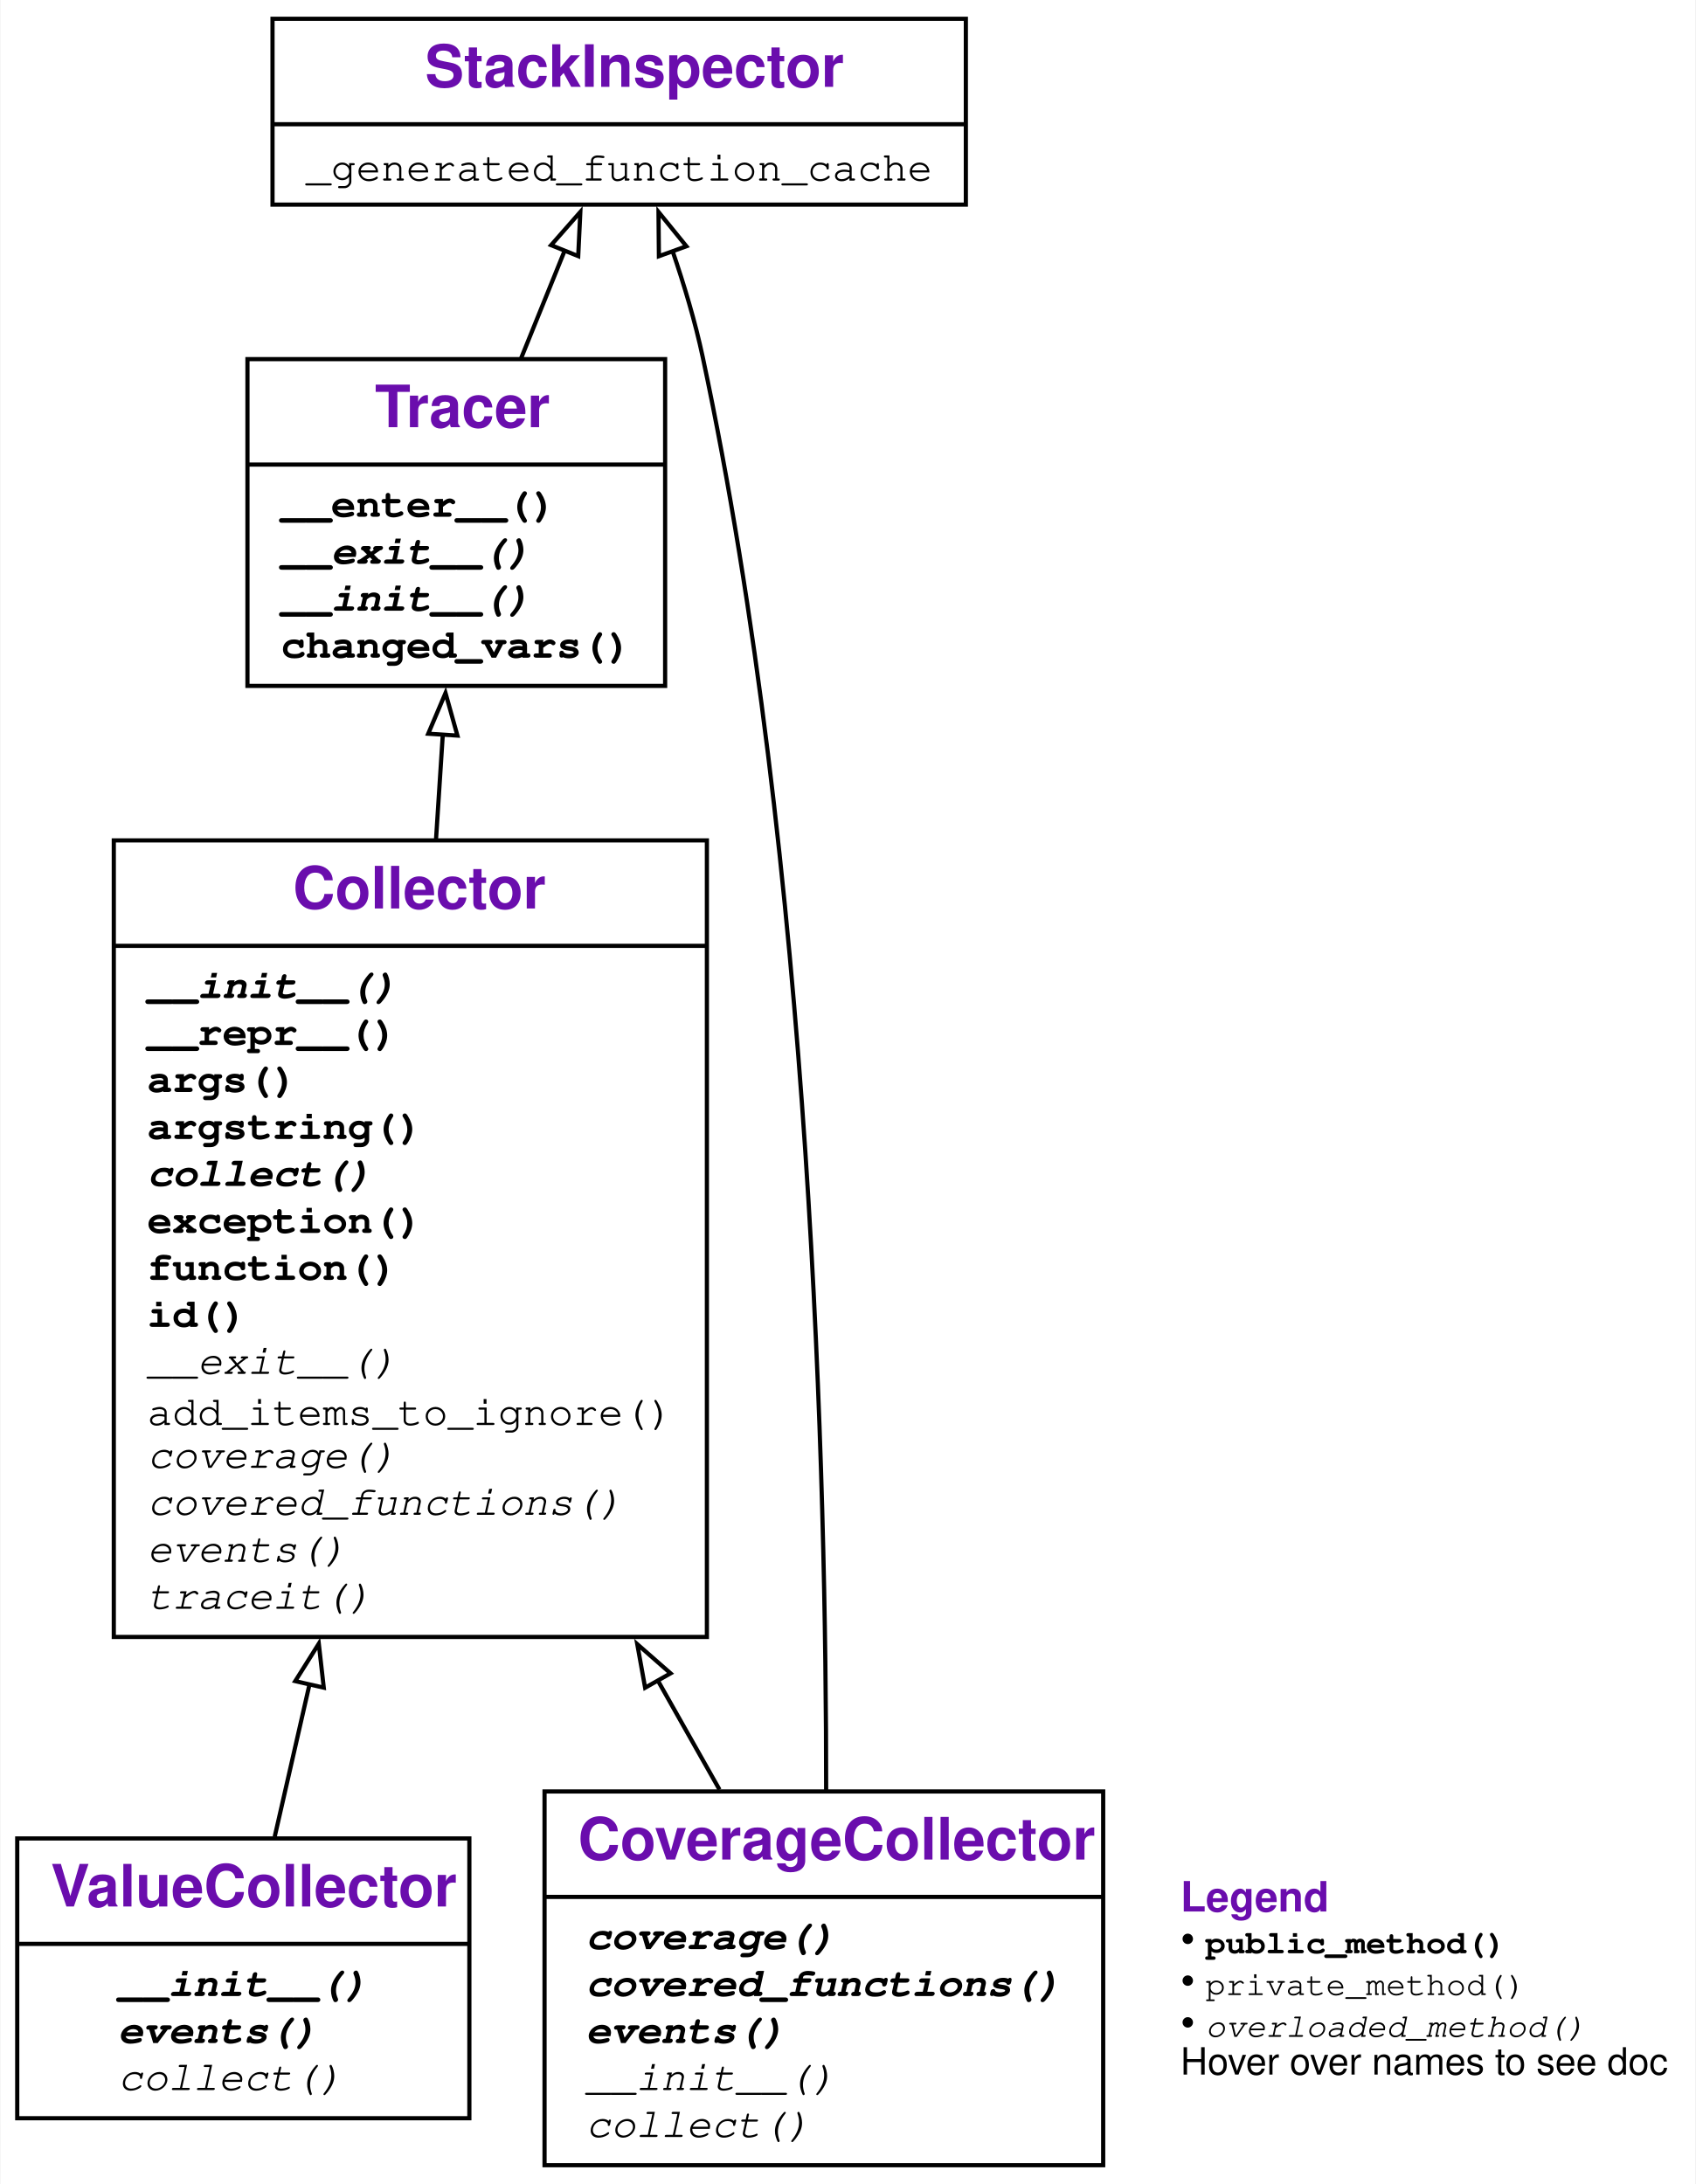
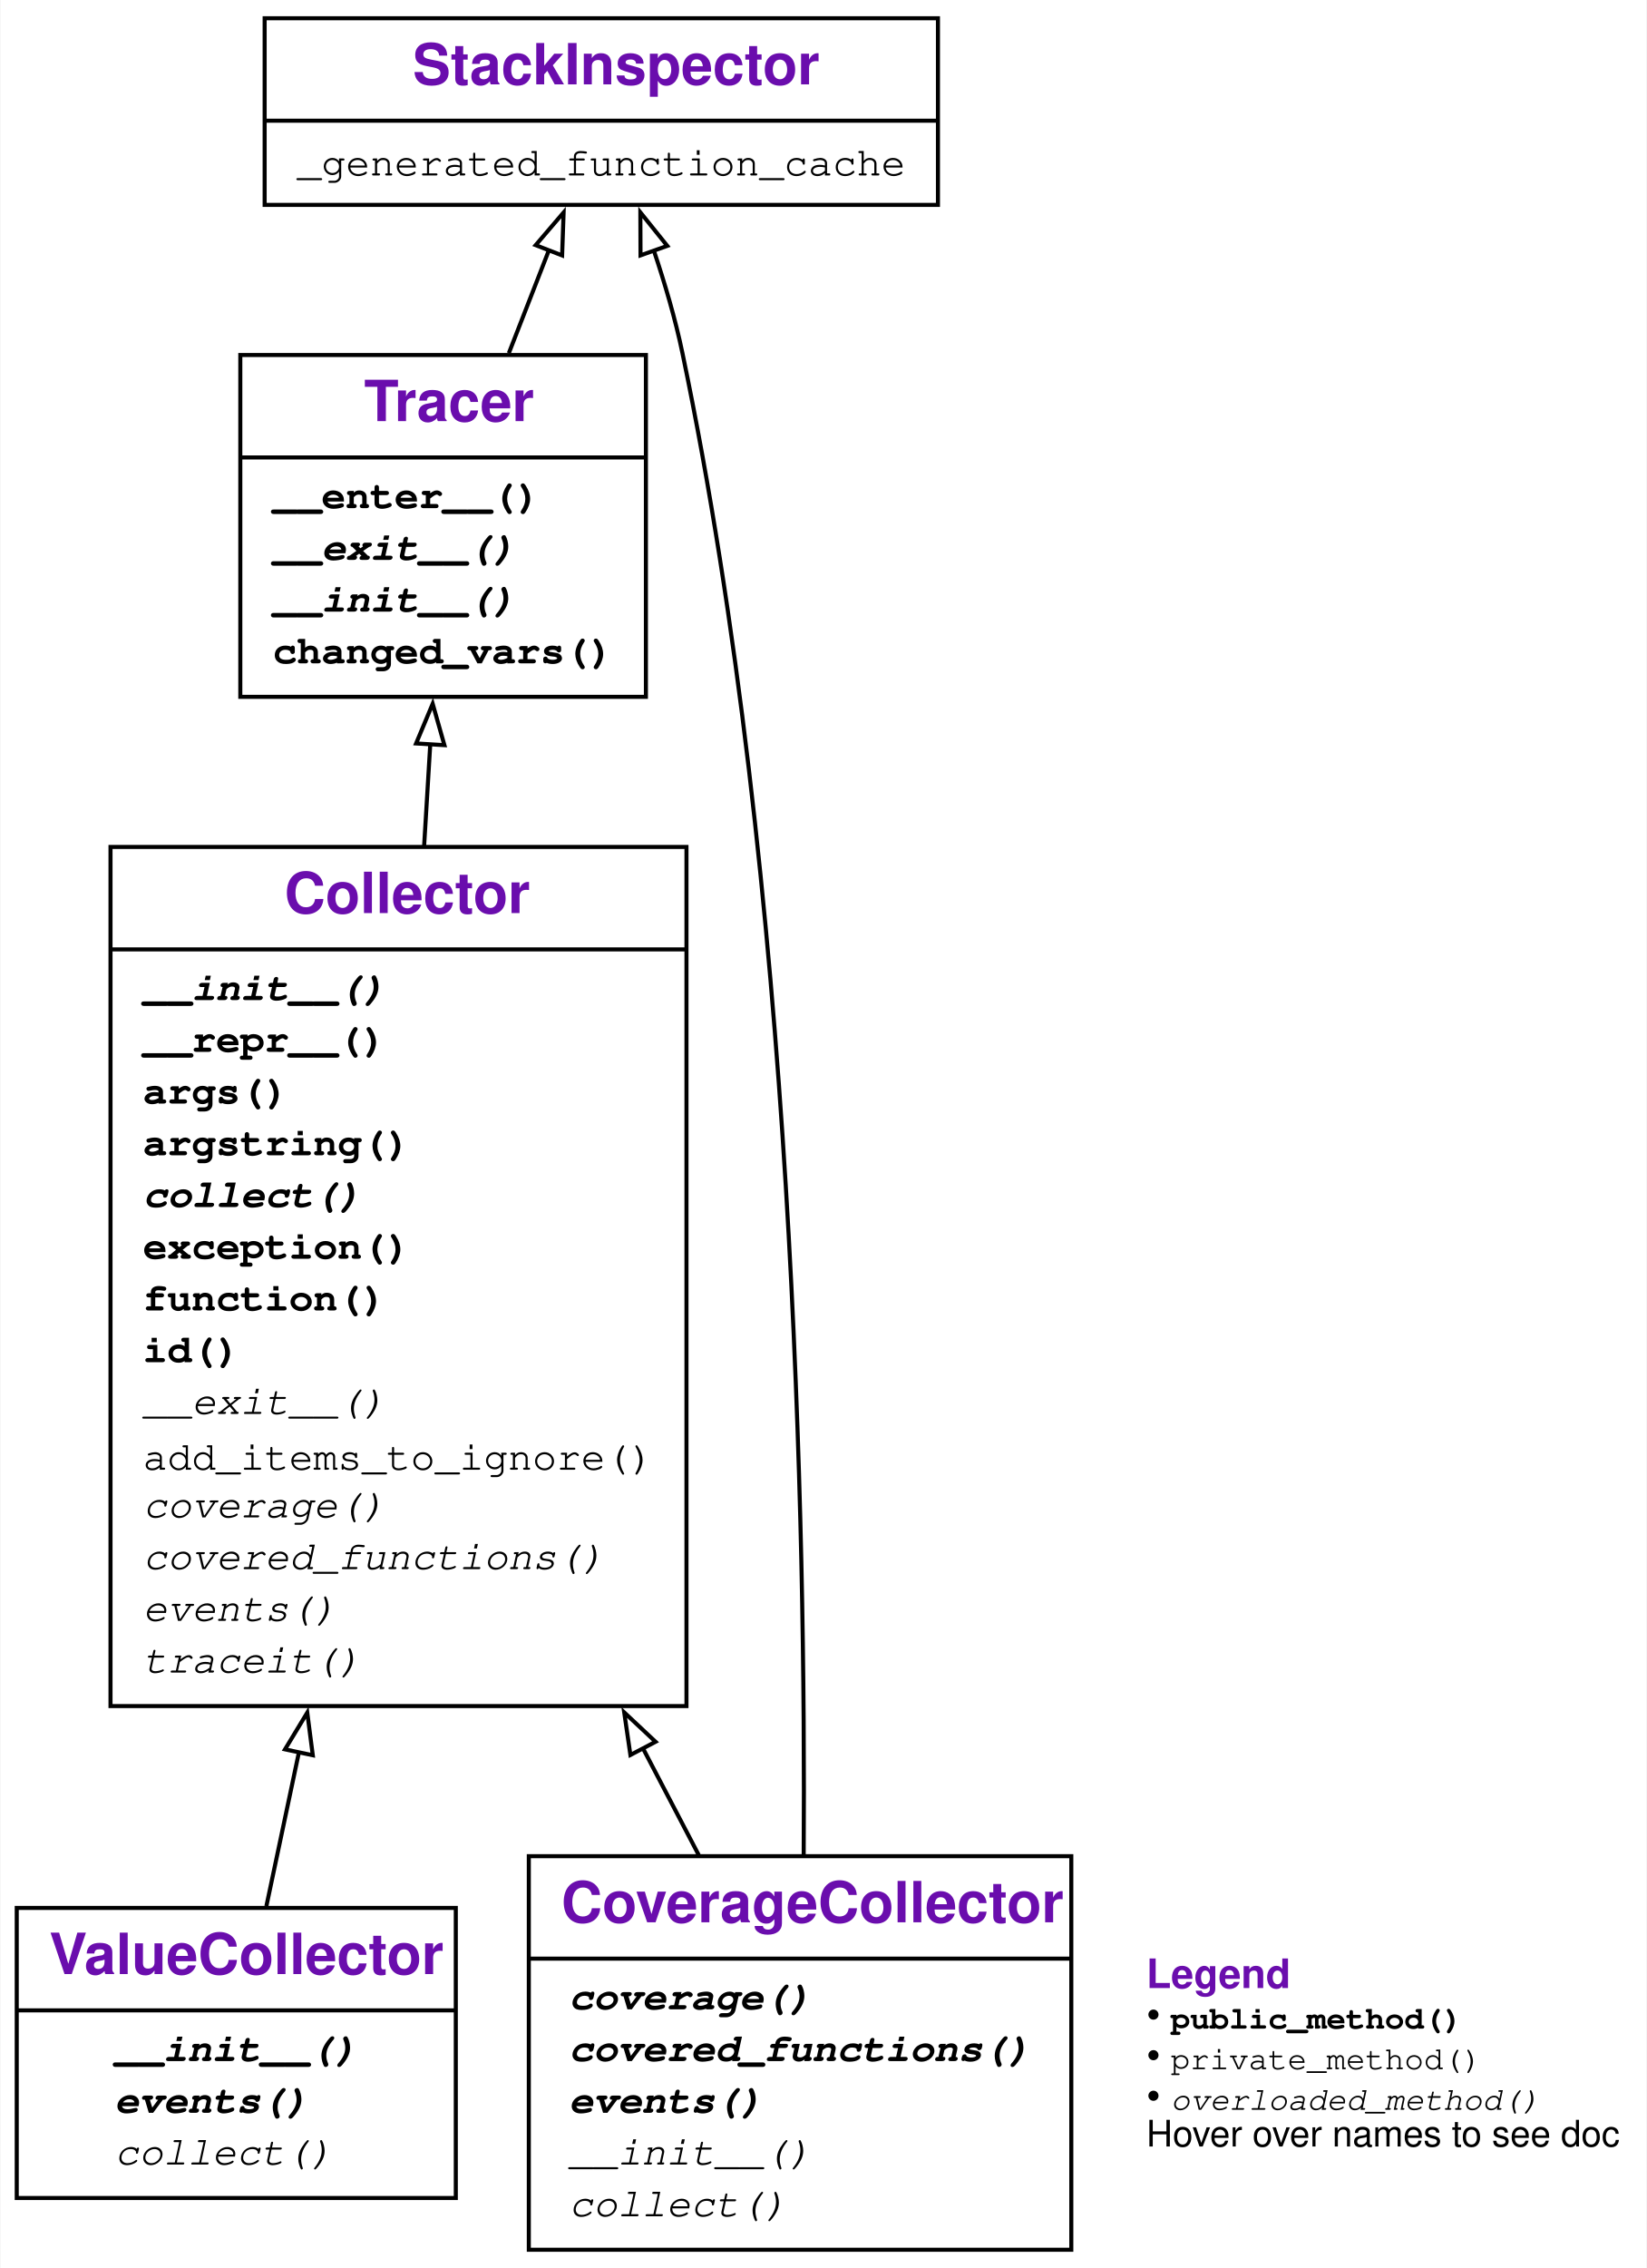
- <svg xmlns="http://www.w3.org/2000/svg" xmlns:xlink="http://www.w3.org/1999/xlink" width="406pt" height="523pt" viewBox="0.00 0.00 405.75 523.00">
-   <g id="graph0" class="graph" transform="scale(1 1) rotate(0) translate(4 519)">
+ <svg xmlns="http://www.w3.org/2000/svg" xmlns:xlink="http://www.w3.org/1999/xlink" width="406pt" height="559pt" viewBox="0.00 0.00 405.75 559.00">
+   <g id="graph0" class="graph" transform="scale(1 1) rotate(0) translate(4 555)">
    <g id="a_graph0">
      <a xlink:title="CoverageCollector class hierarchy">
-         <polygon fill="white" stroke="none" points="-4,4 -4,-519 401.75,-519 401.75,4 -4,4" />
+         <polygon fill="white" stroke="none" points="-4,4 -4,-555 401.75,-555 401.75,4 -4,4" />
      </a>
    </g>
    <g id="node1" class="node">
      <g id="a_node1">
        <a xlink:href="#" xlink:title="class CoverageCollector:&#10;A class to record covered locations during execution.">
-           <polygon fill="none" stroke="black" points="126.25,-0.5 126.25,-90 260,-90 260,-0.5 126.25,-0.5" />
-           <text text-anchor="start" x="134.25" y="-73.7" font-family="Raleway, Helvetica, Arial, sans-serif" font-weight="bold" font-size="14.00" fill="#6a0dad">CoverageCollector</text>
-           <polyline fill="none" stroke="black" points="126.25,-64.75 260,-64.75" />
+           <polygon fill="none" stroke="black" points="126.25,-0.5 126.25,-97.5 260,-97.5 260,-0.5 126.25,-0.5" />
+           <text text-anchor="start" x="134.25" y="-81.2" font-family="Raleway, Helvetica, Arial, sans-serif" font-weight="bold" font-size="14.00" fill="#6a0dad">CoverageCollector</text>
+           <polyline fill="none" stroke="black" points="126.25,-72.25 260,-72.25" />
          <g id="a_node1_0">
            <a xlink:href="#" xlink:title="CoverageCollector">
              <g id="a_node1_1">
                <a xlink:href="#" xlink:title="coverage(self) -&gt; Set[Tuple[Callable, int]]:&#10;Return a set (function, lineno) with all locations covered.">
-                   <text text-anchor="start" x="136.12" y="-52.25" font-family="'Fira Mono', 'Source Code Pro', 'Courier', monospace" font-weight="bold" font-style="italic" font-size="10.00">coverage()</text>
+                   <text text-anchor="start" x="136.12" y="-59.75" font-family="'Fira Mono', 'Source Code Pro', 'Courier', monospace" font-weight="bold" font-style="italic" font-size="10.00">coverage()</text>
                </a>
              </g>
              <g id="a_node1_2">
                <a xlink:href="#" xlink:title="covered_functions(self) -&gt; Set[Callable]:&#10;Return a set with all functions covered.">
-                   <text text-anchor="start" x="136.12" y="-41" font-family="'Fira Mono', 'Source Code Pro', 'Courier', monospace" font-weight="bold" font-style="italic" font-size="10.00">covered_functions()</text>
+                   <text text-anchor="start" x="136.12" y="-47" font-family="'Fira Mono', 'Source Code Pro', 'Courier', monospace" font-weight="bold" font-style="italic" font-size="10.00">covered_functions()</text>
                </a>
              </g>
              <g id="a_node1_3">
                <a xlink:href="#" xlink:title="events(self) -&gt; Set[Tuple[str, int]]:&#10;Return the set of locations covered.&#10;Each location comes as a pair (`function_name`, `lineno`).">
-                   <text text-anchor="start" x="136.12" y="-29.75" font-family="'Fira Mono', 'Source Code Pro', 'Courier', monospace" font-weight="bold" font-style="italic" font-size="10.00">events()</text>
+                   <text text-anchor="start" x="136.12" y="-34.25" font-family="'Fira Mono', 'Source Code Pro', 'Courier', monospace" font-weight="bold" font-style="italic" font-size="10.00">events()</text>
                </a>
              </g>
              <g id="a_node1_4">
                <a xlink:href="#" xlink:title="__init__(self) -&gt; None:&#10;Constructor.">
-                   <text text-anchor="start" x="136.12" y="-18.5" font-family="'Fira Mono', 'Source Code Pro', 'Courier', monospace" font-style="italic" font-size="10.00">__init__()</text>
+                   <text text-anchor="start" x="136.12" y="-21.5" font-family="'Fira Mono', 'Source Code Pro', 'Courier', monospace" font-style="italic" font-size="10.00">__init__()</text>
                </a>
              </g>
              <g id="a_node1_5">
                <a xlink:href="#" xlink:title="collect(self, frame: frame, event: str, arg: Any) -&gt; None:&#10;Save coverage for an observed event.">
-                   <text text-anchor="start" x="136.12" y="-7.25" font-family="'Fira Mono', 'Source Code Pro', 'Courier', monospace" font-style="italic" font-size="10.00">collect()</text>
+                   <text text-anchor="start" x="136.12" y="-8.75" font-family="'Fira Mono', 'Source Code Pro', 'Courier', monospace" font-style="italic" font-size="10.00">collect()</text>
                </a>
              </g>
            </a>
          </g>
        </a>
      </g>
    </g>
    <g id="node2" class="node">
      <g id="a_node2">
        <a xlink:href="#" xlink:title="class Collector:&#10;A class to record events during execution.">
-           <polygon fill="none" stroke="black" points="23.12,-127 23.12,-317.75 165.12,-317.75 165.12,-127 23.12,-127" />
-           <text text-anchor="start" x="66" y="-301.45" font-family="Raleway, Helvetica, Arial, sans-serif" font-weight="bold" font-size="14.00" fill="#6a0dad">Collector</text>
-           <polyline fill="none" stroke="black" points="23.12,-292.5 165.12,-292.5" />
+           <polygon fill="none" stroke="black" points="23.12,-134.5 23.12,-346.25 165.12,-346.25 165.12,-134.5 23.12,-134.5" />
+           <text text-anchor="start" x="66" y="-329.95" font-family="Raleway, Helvetica, Arial, sans-serif" font-weight="bold" font-size="14.00" fill="#6a0dad">Collector</text>
+           <polyline fill="none" stroke="black" points="23.12,-321 165.12,-321" />
          <g id="a_node2_6">
            <a xlink:href="#" xlink:title="Collector">
              <g id="a_node2_7">
                <a xlink:href="#" xlink:title="__init__(self) -&gt; None:&#10;Constructor.">
-                   <text text-anchor="start" x="31.12" y="-280" font-family="'Fira Mono', 'Source Code Pro', 'Courier', monospace" font-weight="bold" font-style="italic" font-size="10.00">__init__()</text>
+                   <text text-anchor="start" x="31.12" y="-308.5" font-family="'Fira Mono', 'Source Code Pro', 'Courier', monospace" font-weight="bold" font-style="italic" font-size="10.00">__init__()</text>
                </a>
              </g>
              <g id="a_node2_8">
                <a xlink:href="#" xlink:title="__repr__(self) -&gt; str:&#10;Return a string representation of the collector">
-                   <text text-anchor="start" x="31.12" y="-268.75" font-family="'Fira Mono', 'Source Code Pro', 'Courier', monospace" font-weight="bold" font-size="10.00">__repr__()</text>
+                   <text text-anchor="start" x="31.12" y="-295.75" font-family="'Fira Mono', 'Source Code Pro', 'Courier', monospace" font-weight="bold" font-size="10.00">__repr__()</text>
                </a>
              </g>
              <g id="a_node2_9">
                <a xlink:href="#" xlink:title="args(self) -&gt; Dict[str, Any]:&#10;Return a dict of argument names and values from the first call">
-                   <text text-anchor="start" x="31.12" y="-257.5" font-family="'Fira Mono', 'Source Code Pro', 'Courier', monospace" font-weight="bold" font-size="10.00">args()</text>
+                   <text text-anchor="start" x="31.12" y="-283" font-family="'Fira Mono', 'Source Code Pro', 'Courier', monospace" font-weight="bold" font-size="10.00">args()</text>
                </a>
              </g>
              <g id="a_node2_10">
                <a xlink:href="#" xlink:title="argstring(self) -&gt; str:&#10;Return the list of arguments from the first call,&#10;as a printable string">
-                   <text text-anchor="start" x="31.12" y="-246.25" font-family="'Fira Mono', 'Source Code Pro', 'Courier', monospace" font-weight="bold" font-size="10.00">argstring()</text>
+                   <text text-anchor="start" x="31.12" y="-270.25" font-family="'Fira Mono', 'Source Code Pro', 'Courier', monospace" font-weight="bold" font-size="10.00">argstring()</text>
                </a>
              </g>
              <g id="a_node2_11">
                <a xlink:href="#" xlink:title="collect(self, frame: frame, event: str, arg: Any) -&gt; None:&#10;Collector function. To be overloaded in subclasses.">
-                   <text text-anchor="start" x="31.12" y="-235" font-family="'Fira Mono', 'Source Code Pro', 'Courier', monospace" font-weight="bold" font-style="italic" font-size="10.00">collect()</text>
+                   <text text-anchor="start" x="31.12" y="-257.5" font-family="'Fira Mono', 'Source Code Pro', 'Courier', monospace" font-weight="bold" font-style="italic" font-size="10.00">collect()</text>
                </a>
              </g>
              <g id="a_node2_12">
                <a xlink:href="#" xlink:title="exception(self) -&gt; Optional[Type]:&#10;Return the exception class from the first call,&#10;or None if no exception was raised.">
-                   <text text-anchor="start" x="31.12" y="-223.75" font-family="'Fira Mono', 'Source Code Pro', 'Courier', monospace" font-weight="bold" font-size="10.00">exception()</text>
+                   <text text-anchor="start" x="31.12" y="-244.75" font-family="'Fira Mono', 'Source Code Pro', 'Courier', monospace" font-weight="bold" font-size="10.00">exception()</text>
                </a>
              </g>
              <g id="a_node2_13">
                <a xlink:href="#" xlink:title="function(self) -&gt; Callable:&#10;Return the function from the first call, as a function object">
-                   <text text-anchor="start" x="31.12" y="-212.5" font-family="'Fira Mono', 'Source Code Pro', 'Courier', monospace" font-weight="bold" font-size="10.00">function()</text>
+                   <text text-anchor="start" x="31.12" y="-232" font-family="'Fira Mono', 'Source Code Pro', 'Courier', monospace" font-weight="bold" font-size="10.00">function()</text>
                </a>
              </g>
              <g id="a_node2_14">
                <a xlink:href="#" xlink:title="id(self) -&gt; str:&#10;Return an identifier for the collector,&#10;created from the first call">
-                   <text text-anchor="start" x="31.12" y="-201.25" font-family="'Fira Mono', 'Source Code Pro', 'Courier', monospace" font-weight="bold" font-size="10.00">id()</text>
+                   <text text-anchor="start" x="31.12" y="-219.25" font-family="'Fira Mono', 'Source Code Pro', 'Courier', monospace" font-weight="bold" font-size="10.00">id()</text>
                </a>
              </g>
              <g id="a_node2_15">
                <a xlink:href="#" xlink:title="__exit__(self, exc_tp: Type, exc_value: BaseException, exc_traceback: traceback) -&gt; Optional[bool]:&#10;Exit the `with` block.">
-                   <text text-anchor="start" x="31.12" y="-190" font-family="'Fira Mono', 'Source Code Pro', 'Courier', monospace" font-style="italic" font-size="10.00">__exit__()</text>
+                   <text text-anchor="start" x="31.12" y="-206.5" font-family="'Fira Mono', 'Source Code Pro', 'Courier', monospace" font-style="italic" font-size="10.00">__exit__()</text>
                </a>
              </g>
              <g id="a_node2_16">
                <a xlink:href="#" xlink:title="add_items_to_ignore(self, items_to_ignore: List[Union[Type, Callable]]) -&gt; None:&#10;Define additional classes and functions to ignore during collection&#10;(typically `Debugger` classes using these collectors).">
-                   <text text-anchor="start" x="31.12" y="-177.75" font-family="'Fira Mono', 'Source Code Pro', 'Courier', monospace" font-size="10.00">add_items_to_ignore()</text>
+                   <text text-anchor="start" x="31.12" y="-192.75" font-family="'Fira Mono', 'Source Code Pro', 'Courier', monospace" font-size="10.00">add_items_to_ignore()</text>
                </a>
              </g>
              <g id="a_node2_17">
                <a xlink:href="#" xlink:title="coverage(self) -&gt; Set[Tuple[Callable, int]]:&#10;Return a set (function, lineno) with locations covered.&#10;To be overloaded in subclasses.">
-                   <text text-anchor="start" x="31.12" y="-167.5" font-family="'Fira Mono', 'Source Code Pro', 'Courier', monospace" font-style="italic" font-size="10.00">coverage()</text>
+                   <text text-anchor="start" x="31.12" y="-181" font-family="'Fira Mono', 'Source Code Pro', 'Courier', monospace" font-style="italic" font-size="10.00">coverage()</text>
                </a>
              </g>
              <g id="a_node2_18">
                <a xlink:href="#" xlink:title="covered_functions(self) -&gt; Set[Callable]:&#10;Set of covered functions. To be overloaded in subclasses.">
-                   <text text-anchor="start" x="31.12" y="-156.25" font-family="'Fira Mono', 'Source Code Pro', 'Courier', monospace" font-style="italic" font-size="10.00">covered_functions()</text>
+                   <text text-anchor="start" x="31.12" y="-168.25" font-family="'Fira Mono', 'Source Code Pro', 'Courier', monospace" font-style="italic" font-size="10.00">covered_functions()</text>
                </a>
              </g>
              <g id="a_node2_19">
                <a xlink:href="#" xlink:title="events(self) -&gt; Set:&#10;Return a collection of events. To be overridden in subclasses.">
-                   <text text-anchor="start" x="31.12" y="-145" font-family="'Fira Mono', 'Source Code Pro', 'Courier', monospace" font-style="italic" font-size="10.00">events()</text>
+                   <text text-anchor="start" x="31.12" y="-155.5" font-family="'Fira Mono', 'Source Code Pro', 'Courier', monospace" font-style="italic" font-size="10.00">events()</text>
                </a>
              </g>
              <g id="a_node2_20">
                <a xlink:href="#" xlink:title="traceit(self, frame: frame, event: str, arg: Any) -&gt; None:&#10;Tracing function.&#10;Saves the first function and calls collect().">
-                   <text text-anchor="start" x="31.12" y="-133.75" font-family="'Fira Mono', 'Source Code Pro', 'Courier', monospace" font-style="italic" font-size="10.00">traceit()</text>
+                   <text text-anchor="start" x="31.12" y="-142.75" font-family="'Fira Mono', 'Source Code Pro', 'Courier', monospace" font-style="italic" font-size="10.00">traceit()</text>
                </a>
              </g>
            </a>
          </g>
        </a>
      </g>
    </g>
    <g id="edge1" class="edge">
-       <path fill="none" stroke="black" d="M168.14,-90.44C163.52,-98.63 158.51,-107.49 153.35,-116.61" />
-       <polygon fill="none" stroke="black" points="150.33,-114.84 148.45,-125.27 156.42,-118.29 150.33,-114.84" />
+       <path fill="none" stroke="black" d="M168.14,-97.79C163.81,-106.08 159.14,-115 154.33,-124.21" />
+       <polygon fill="none" stroke="black" points="151.3,-122.45 149.77,-132.94 157.5,-125.7 151.3,-122.45" />
    </g>
    <g id="node4" class="node">
      <g id="a_node4">
        <a xlink:href="StackInspector.ipynb" xlink:title="class StackInspector:&#10;Provide functions to inspect the stack">
-           <polygon fill="none" stroke="black" points="61.12,-470 61.12,-514.5 227.12,-514.5 227.12,-470 61.12,-470" />
-           <text text-anchor="start" x="97.62" y="-498.2" font-family="Raleway, Helvetica, Arial, sans-serif" font-weight="bold" font-size="14.00" fill="#6a0dad">StackInspector</text>
-           <polyline fill="none" stroke="black" points="61.12,-489.25 227.12,-489.25" />
+           <polygon fill="none" stroke="black" points="61.12,-504.5 61.12,-550.5 227.12,-550.5 227.12,-504.5 61.12,-504.5" />
+           <text text-anchor="start" x="97.62" y="-534.2" font-family="Raleway, Helvetica, Arial, sans-serif" font-weight="bold" font-size="14.00" fill="#6a0dad">StackInspector</text>
+           <polyline fill="none" stroke="black" points="61.12,-525.25 227.12,-525.25" />
          <g id="a_node4_21">
            <a xlink:href="#" xlink:title="StackInspector">
              <g id="a_node4_22">
                <a xlink:href="StackInspector.ipynb" xlink:title="_generated_function_cache = {('remove_html_markup', 1): &lt;function remove_html_markup&gt;, ('middle', 1): &lt;function middle&gt;}">
-                   <text text-anchor="start" x="69.12" y="-475.75" font-family="'Fira Mono', 'Source Code Pro', 'Courier', monospace" font-size="10.00">_generated_function_cache</text>
+                   <text text-anchor="start" x="69.12" y="-511.75" font-family="'Fira Mono', 'Source Code Pro', 'Courier', monospace" font-size="10.00">_generated_function_cache</text>
                </a>
              </g>
            </a>
          </g>
        </a>
      </g>
    </g>
    <g id="edge4" class="edge">
-       <path fill="none" stroke="black" d="M193.67,-90.35C193.71,-162.8 190.19,-311.18 164.12,-433.5 162.33,-441.92 159.67,-450.8 156.86,-459.01" />
-       <polygon fill="none" stroke="black" points="153.63,-457.65 153.53,-468.25 160.21,-460.03 153.63,-457.65" />
+       <path fill="none" stroke="black" d="M194.02,-97.91C194.54,-176.2 191.67,-336.09 164.12,-468 162.38,-476.38 159.77,-485.21 157.02,-493.41" />
+       <polygon fill="none" stroke="black" points="153.79,-492.06 153.75,-502.66 160.39,-494.4 153.79,-492.06" />
    </g>
    <g id="node3" class="node">
      <g id="a_node3">
        <a xlink:href="Tracer.ipynb" xlink:title="class Tracer:&#10;A class for tracing a piece of code. Use as `with Tracer(): block()`">
-           <polygon fill="none" stroke="black" points="55.12,-354.75 55.12,-433 155.12,-433 155.12,-354.75 55.12,-354.75" />
-           <text text-anchor="start" x="85.62" y="-416.7" font-family="Raleway, Helvetica, Arial, sans-serif" font-weight="bold" font-size="14.00" fill="#6a0dad">Tracer</text>
-           <polyline fill="none" stroke="black" points="55.12,-407.75 155.12,-407.75" />
+           <polygon fill="none" stroke="black" points="55.12,-383.25 55.12,-467.5 155.12,-467.5 155.12,-383.25 55.12,-383.25" />
+           <text text-anchor="start" x="85.62" y="-451.2" font-family="Raleway, Helvetica, Arial, sans-serif" font-weight="bold" font-size="14.00" fill="#6a0dad">Tracer</text>
+           <polyline fill="none" stroke="black" points="55.12,-442.25 155.12,-442.25" />
          <g id="a_node3_23">
            <a xlink:href="#" xlink:title="Tracer">
              <g id="a_node3_24">
                <a xlink:href="Tracer.ipynb" xlink:title="__enter__(self) -&gt; Any:&#10;Called at begin of `with` block. Turn tracing on.">
-                   <text text-anchor="start" x="63.12" y="-395.25" font-family="'Fira Mono', 'Source Code Pro', 'Courier', monospace" font-weight="bold" font-size="10.00">__enter__()</text>
+                   <text text-anchor="start" x="63.12" y="-429.75" font-family="'Fira Mono', 'Source Code Pro', 'Courier', monospace" font-weight="bold" font-size="10.00">__enter__()</text>
                </a>
              </g>
              <g id="a_node3_25">
                <a xlink:href="Tracer.ipynb" xlink:title="__exit__(self, exc_tp: Type, exc_value: BaseException, exc_traceback: traceback) -&gt; Optional[bool]:&#10;Called at end of `with` block. Turn tracing off.&#10;Return `None` if ok, not `None` if internal error.">
-                   <text text-anchor="start" x="63.12" y="-384" font-family="'Fira Mono', 'Source Code Pro', 'Courier', monospace" font-weight="bold" font-style="italic" font-size="10.00">__exit__()</text>
+                   <text text-anchor="start" x="63.12" y="-417" font-family="'Fira Mono', 'Source Code Pro', 'Courier', monospace" font-weight="bold" font-style="italic" font-size="10.00">__exit__()</text>
                </a>
              </g>
              <g id="a_node3_26">
                <a xlink:href="Tracer.ipynb" xlink:title="__init__(self, file: &lt;class 'TextIO'&gt; = &lt;ipykernel.iostream.OutStream object&gt;) -&gt; None:&#10;Create a new tracer.&#10;If `file` is given, output to `file` instead of stdout.">
-                   <text text-anchor="start" x="63.12" y="-372.75" font-family="'Fira Mono', 'Source Code Pro', 'Courier', monospace" font-weight="bold" font-style="italic" font-size="10.00">__init__()</text>
+                   <text text-anchor="start" x="63.12" y="-404.25" font-family="'Fira Mono', 'Source Code Pro', 'Courier', monospace" font-weight="bold" font-style="italic" font-size="10.00">__init__()</text>
                </a>
              </g>
              <g id="a_node3_27">
                <a xlink:href="Tracer.ipynb" xlink:title="changed_vars(self, new_vars: Dict[str, Any]) -&gt; Dict[str, Any]:&#10;Track changed variables, based on `new_vars` observed.">
-                   <text text-anchor="start" x="63.12" y="-361.5" font-family="'Fira Mono', 'Source Code Pro', 'Courier', monospace" font-weight="bold" font-size="10.00">changed_vars()</text>
+                   <text text-anchor="start" x="63.12" y="-391.5" font-family="'Fira Mono', 'Source Code Pro', 'Courier', monospace" font-weight="bold" font-size="10.00">changed_vars()</text>
                </a>
              </g>
            </a>
          </g>
        </a>
      </g>
    </g>
    <g id="edge2" class="edge">
-       <path fill="none" stroke="black" d="M100.27,-318.04C100.83,-326.7 101.38,-335.22 101.9,-343.23" />
-       <polygon fill="none" stroke="black" points="98.4,-343.3 102.54,-353.05 105.39,-342.85 98.4,-343.3" />
+       <path fill="none" stroke="black" d="M100.44,-346.5C100.97,-355.17 101.48,-363.67 101.96,-371.69" />
+       <polygon fill="none" stroke="black" points="98.46,-371.76 102.55,-381.54 105.44,-371.34 98.46,-371.76" />
    </g>
    <g id="edge3" class="edge">
-       <path fill="none" stroke="black" d="M120.65,-433.24C124.14,-441.86 127.8,-450.91 131.17,-459.23" />
-       <polygon fill="none" stroke="black" points="127.82,-460.29 134.82,-468.25 134.31,-457.67 127.82,-460.29" />
+       <path fill="none" stroke="black" d="M121.33,-467.97C124.63,-476.46 128.07,-485.29 131.25,-493.44" />
+       <polygon fill="none" stroke="black" points="127.94,-494.58 134.83,-502.63 134.46,-492.04 127.94,-494.58" />
    </g>
    <g id="node5" class="node">
      <g id="a_node5">
        <a xlink:href="#" xlink:title="class ValueCollector:&#10;&quot;A class to collect local variables and their values.">
-           <polygon fill="none" stroke="black" points="0,-11.75 0,-78.75 108.25,-78.75 108.25,-11.75 0,-11.75" />
-           <text text-anchor="start" x="8" y="-62.45" font-family="Raleway, Helvetica, Arial, sans-serif" font-weight="bold" font-size="14.00" fill="#6a0dad">ValueCollector</text>
-           <polyline fill="none" stroke="black" points="0,-53.5 108.25,-53.5" />
+           <polygon fill="none" stroke="black" points="0,-13.25 0,-84.75 108.25,-84.75 108.25,-13.25 0,-13.25" />
+           <text text-anchor="start" x="8" y="-68.45" font-family="Raleway, Helvetica, Arial, sans-serif" font-weight="bold" font-size="14.00" fill="#6a0dad">ValueCollector</text>
+           <polyline fill="none" stroke="black" points="0,-59.5 108.25,-59.5" />
          <g id="a_node5_28">
            <a xlink:href="#" xlink:title="ValueCollector">
              <g id="a_node5_29">
                <a xlink:href="#" xlink:title="__init__(self) -&gt; None:&#10;Constructor.">
-                   <text text-anchor="start" x="24.12" y="-41" font-family="'Fira Mono', 'Source Code Pro', 'Courier', monospace" font-weight="bold" font-style="italic" font-size="10.00">__init__()</text>
+                   <text text-anchor="start" x="24.12" y="-47" font-family="'Fira Mono', 'Source Code Pro', 'Courier', monospace" font-weight="bold" font-style="italic" font-size="10.00">__init__()</text>
                </a>
              </g>
              <g id="a_node5_30">
                <a xlink:href="#" xlink:title="events(self) -&gt; Set[str]:&#10;A set of (variable, value) pairs observed">
-                   <text text-anchor="start" x="24.12" y="-29.75" font-family="'Fira Mono', 'Source Code Pro', 'Courier', monospace" font-weight="bold" font-style="italic" font-size="10.00">events()</text>
+                   <text text-anchor="start" x="24.12" y="-34.25" font-family="'Fira Mono', 'Source Code Pro', 'Courier', monospace" font-weight="bold" font-style="italic" font-size="10.00">events()</text>
                </a>
              </g>
              <g id="a_node5_31">
                <a xlink:href="#" xlink:title="collect(self, frame: frame, event: str, arg: Any) -&gt; None:&#10;Collector function. To be overloaded in subclasses.">
-                   <text text-anchor="start" x="24.12" y="-18.5" font-family="'Fira Mono', 'Source Code Pro', 'Courier', monospace" font-style="italic" font-size="10.00">collect()</text>
+                   <text text-anchor="start" x="24.12" y="-21.5" font-family="'Fira Mono', 'Source Code Pro', 'Courier', monospace" font-style="italic" font-size="10.00">collect()</text>
                </a>
              </g>
            </a>
          </g>
        </a>
      </g>
    </g>
    <g id="edge5" class="edge">
-       <path fill="none" stroke="black" d="M61.65,-79.19C64.11,-89.95 66.98,-102.54 69.99,-115.7" />
-       <polygon fill="none" stroke="black" points="66.56,-116.42 72.2,-125.39 73.39,-114.86 66.56,-116.42" />
+       <path fill="none" stroke="black" d="M61.55,-85.18C63.93,-96.4 66.69,-109.5 69.6,-123.24" />
+       <polygon fill="none" stroke="black" points="66.14,-123.83 71.63,-132.89 72.99,-122.38 66.14,-123.83" />
    </g>
    <g id="node6" class="node">
-       <text text-anchor="start" x="278.5" y="-61.25" font-family="Raleway, Helvetica, Arial, sans-serif" font-weight="bold" font-size="10.00" fill="#6a0dad">Legend</text>
-       <text text-anchor="start" x="278.5" y="-51.25" font-family="Raleway, Helvetica, Arial, sans-serif" font-size="10.00">• </text>
-       <text text-anchor="start" x="284.5" y="-51.25" font-family="'Fira Mono', 'Source Code Pro', 'Courier', monospace" font-weight="bold" font-size="8.00">public_method()</text>
-       <text text-anchor="start" x="278.5" y="-41.25" font-family="Raleway, Helvetica, Arial, sans-serif" font-size="10.00">• </text>
-       <text text-anchor="start" x="284.5" y="-41.25" font-family="'Fira Mono', 'Source Code Pro', 'Courier', monospace" font-size="8.00">private_method()</text>
-       <text text-anchor="start" x="278.5" y="-31.25" font-family="Raleway, Helvetica, Arial, sans-serif" font-size="10.00">• </text>
-       <text text-anchor="start" x="284.5" y="-31.25" font-family="'Fira Mono', 'Source Code Pro', 'Courier', monospace" font-style="italic" font-size="8.00">overloaded_method()</text>
-       <text text-anchor="start" x="278.5" y="-22.2" font-family="Helvetica,sans-Serif" font-size="9.00">Hover over names to see doc</text>
+       <text text-anchor="start" x="278.5" y="-65" font-family="Raleway, Helvetica, Arial, sans-serif" font-weight="bold" font-size="10.00" fill="#6a0dad">Legend</text>
+       <text text-anchor="start" x="278.5" y="-55" font-family="Raleway, Helvetica, Arial, sans-serif" font-size="10.00">• </text>
+       <text text-anchor="start" x="284.5" y="-55" font-family="'Fira Mono', 'Source Code Pro', 'Courier', monospace" font-weight="bold" font-size="8.00">public_method()</text>
+       <text text-anchor="start" x="278.5" y="-45" font-family="Raleway, Helvetica, Arial, sans-serif" font-size="10.00">• </text>
+       <text text-anchor="start" x="284.5" y="-45" font-family="'Fira Mono', 'Source Code Pro', 'Courier', monospace" font-size="8.00">private_method()</text>
+       <text text-anchor="start" x="278.5" y="-35" font-family="Raleway, Helvetica, Arial, sans-serif" font-size="10.00">• </text>
+       <text text-anchor="start" x="284.5" y="-35" font-family="'Fira Mono', 'Source Code Pro', 'Courier', monospace" font-style="italic" font-size="8.00">overloaded_method()</text>
+       <text text-anchor="start" x="278.5" y="-25.95" font-family="Helvetica,sans-Serif" font-size="9.00">Hover over names to see doc</text>
    </g>
  </g>
</svg>
